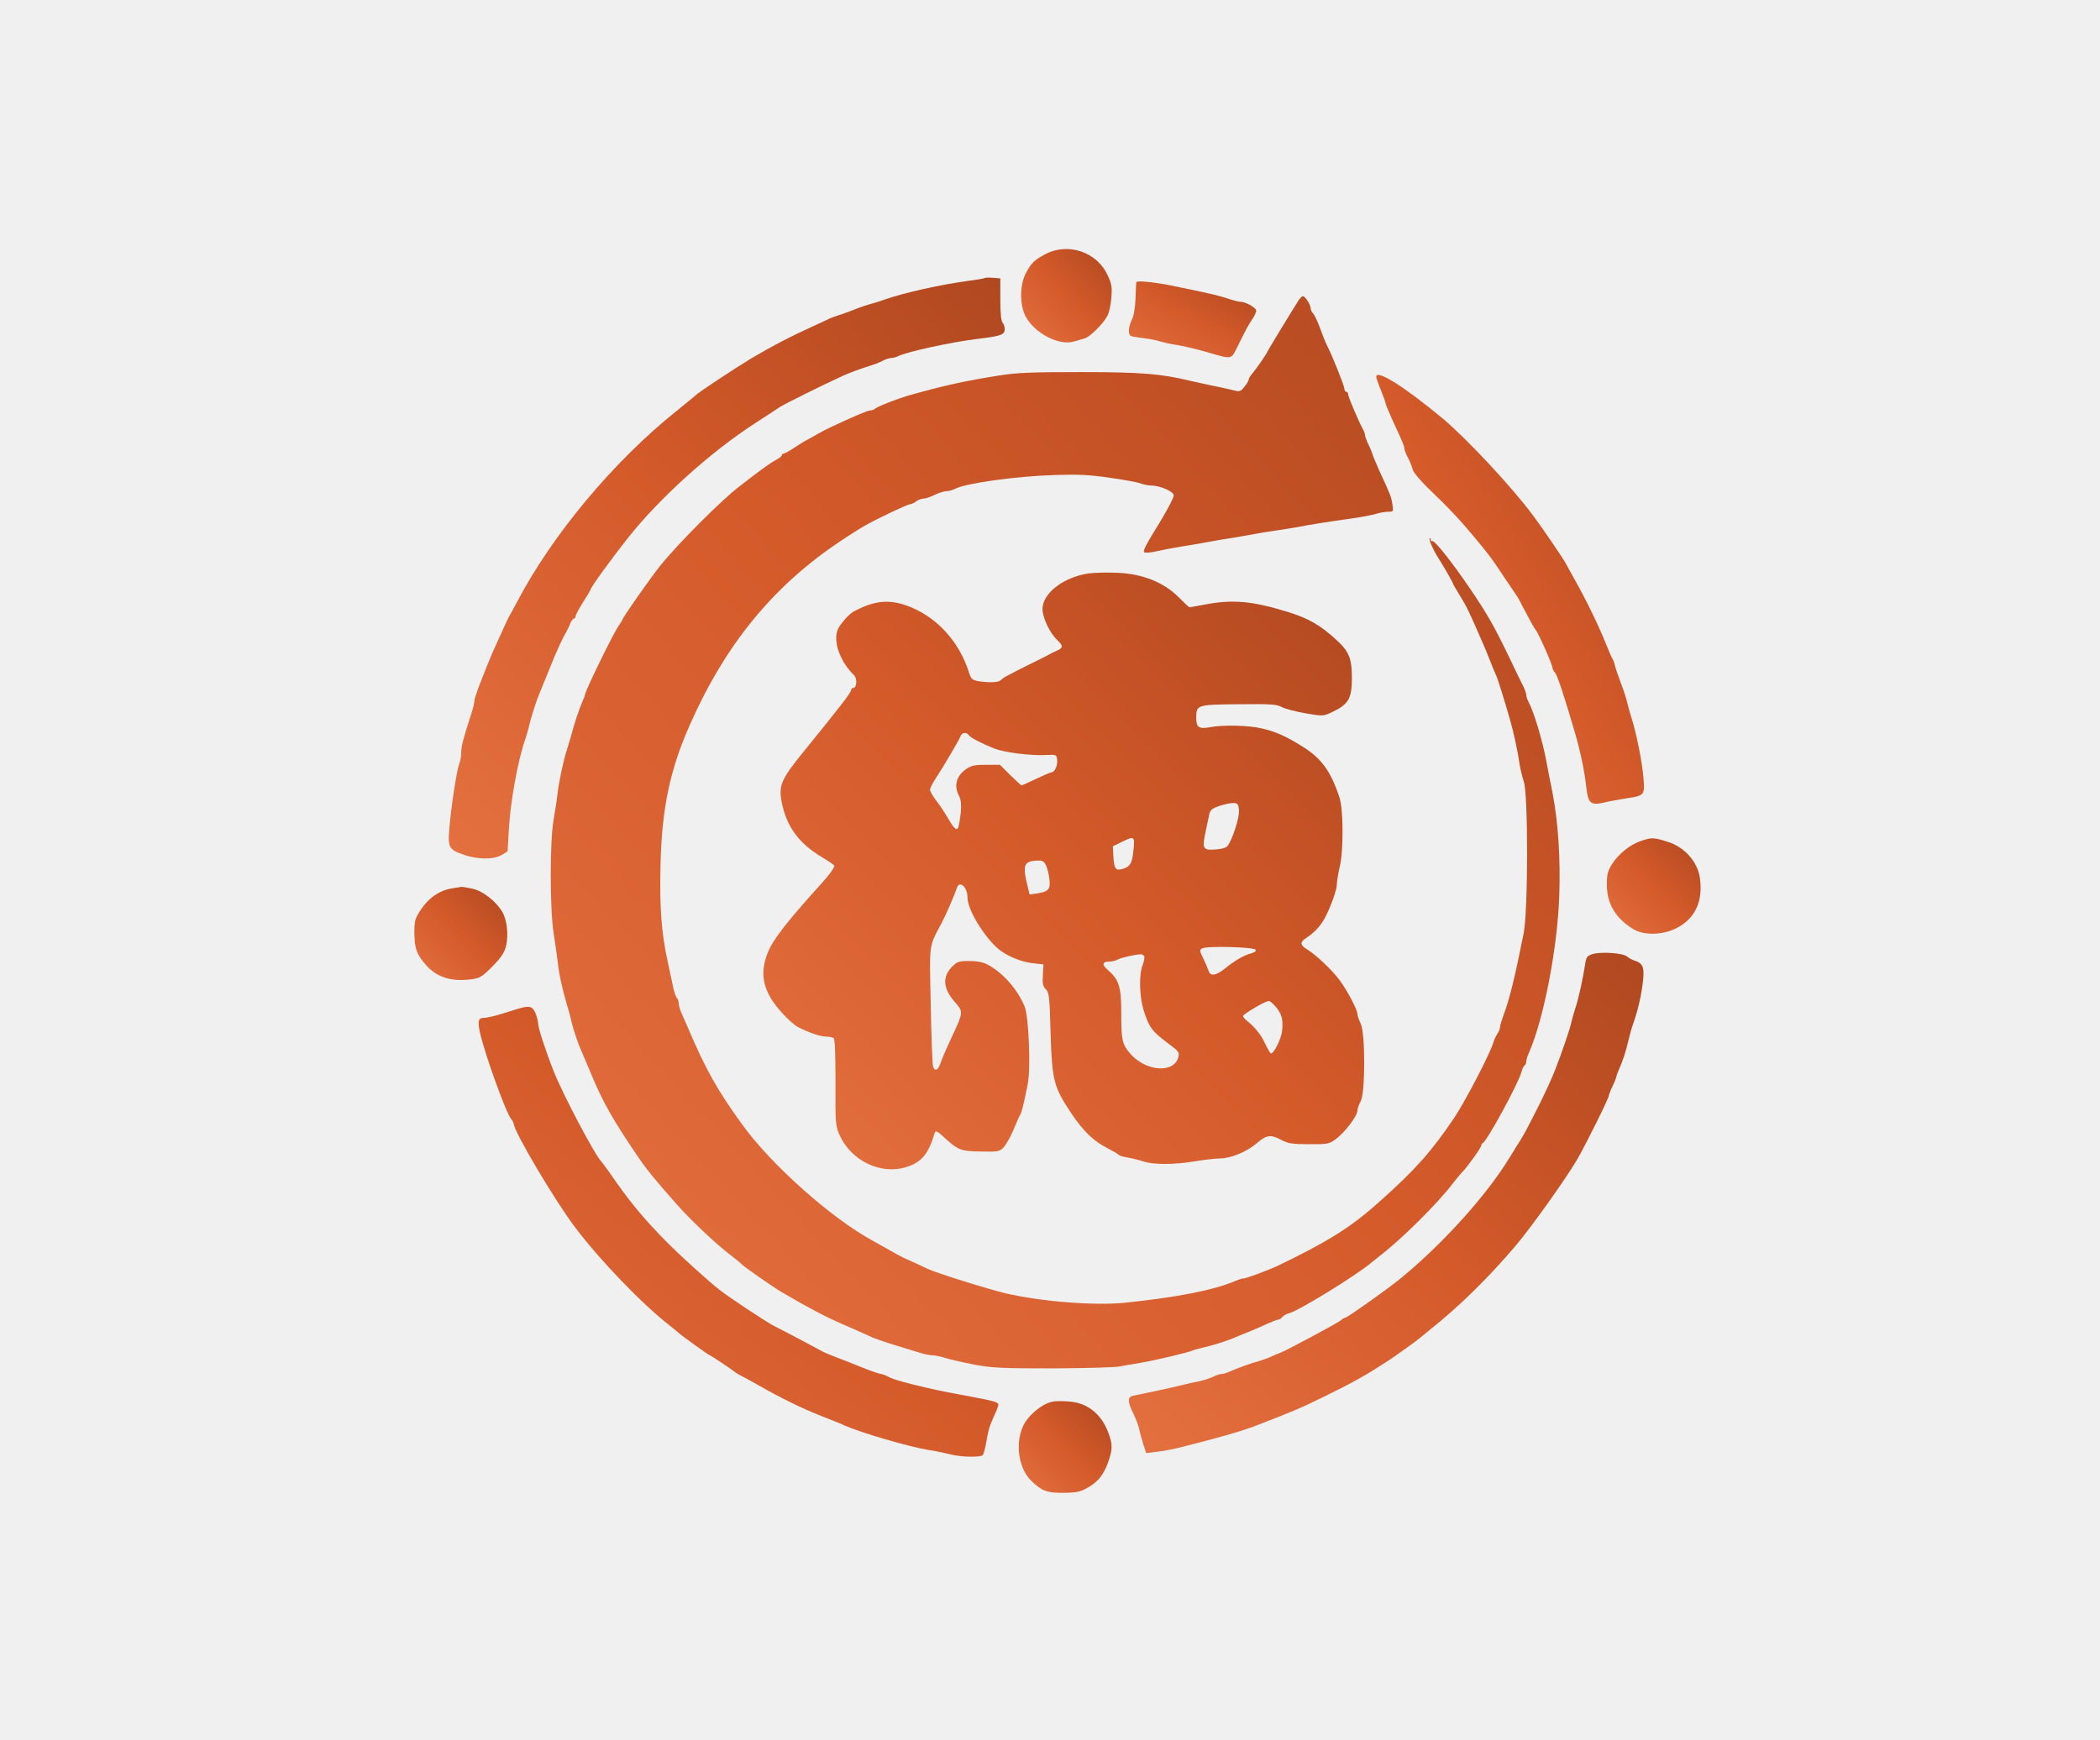
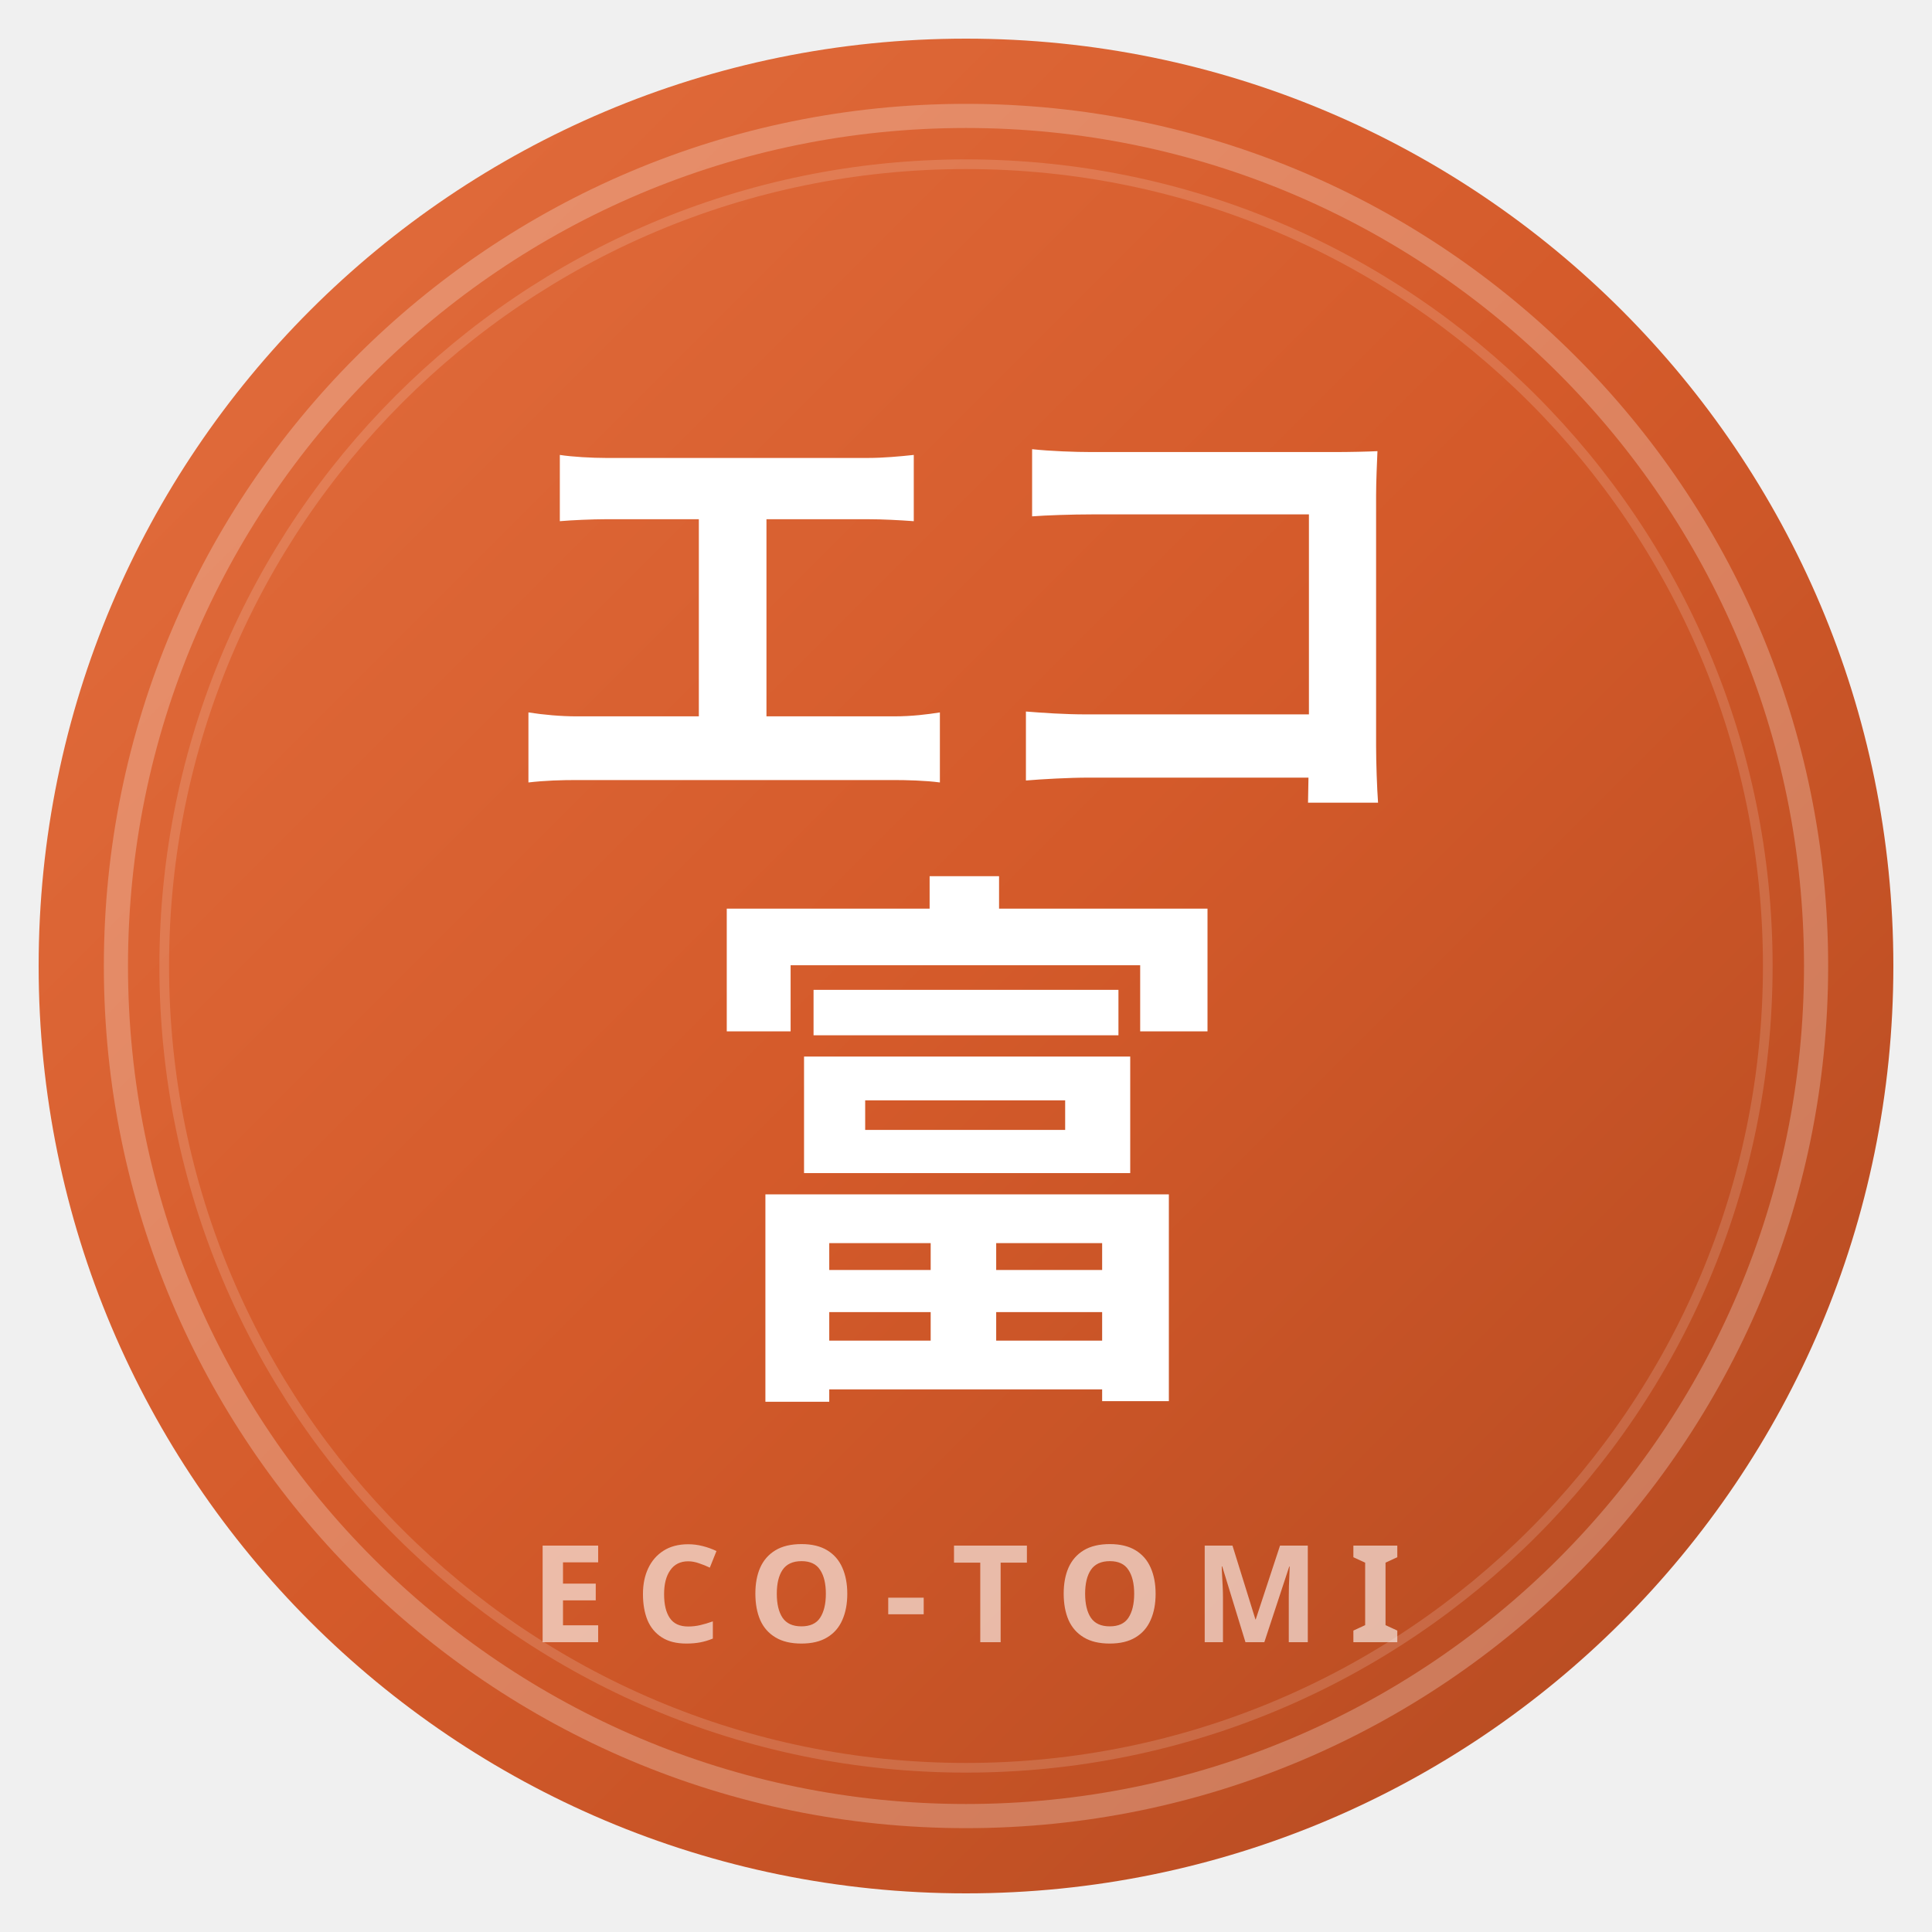
- <svg xmlns="http://www.w3.org/2000/svg" viewBox="0 0 1120 928" fill="none">
+ <svg xmlns="http://www.w3.org/2000/svg" viewBox="0 0 200 200" width="200" height="200">
  <defs>
-     <linearGradient id="logo-grad" x1="0" y1="0" x2="1" y2="1">
+     <linearGradient id="bg-grad" x1="0%" y1="0%" x2="100%" y2="100%">
      <stop offset="0%" stop-color="#e47040" />
      <stop offset="50%" stop-color="#d45a2a" />
      <stop offset="100%" stop-color="#b04820" />
    </linearGradient>
  </defs>
-   <g transform="translate(0,928) scale(0.1,-0.1)" fill="url(#logo-grad)">
-     <path d="M5575 7924 c-60 -32 -76 -48 -105 -104 -32 -62 -32 -168 0 -228 47 -89 178 -158 257 -134 21 6 47 14 59 17 26 7 99 79 120 120 9 17 19 60 21 96 5 57 2 75 -20 121 -56 124 -211 176 -332 112z" />
-     <path d="M5250 7796 c-3 -2 -43 -9 -90 -15 -138 -18 -343 -64 -439 -98 -24 -9 -58 -19 -75 -24 -17 -4 -56 -17 -86 -29 -30 -12 -68 -26 -85 -31 -16 -5 -39 -13 -50 -18 -11 -6 -51 -24 -90 -42 -123 -56 -217 -105 -325 -169 -96 -58 -288 -185 -300 -199 -3 -3 -48 -40 -100 -82 -336 -268 -666 -663 -855 -1025 -14 -27 -30 -56 -35 -64 -8 -13 -28 -55 -95 -205 -14 -32 -40 -98 -74 -185 -11 -31 -21 -62 -21 -70 0 -8 -6 -35 -14 -60 -46 -142 -56 -180 -56 -213 0 -19 -5 -48 -11 -64 -14 -34 -44 -236 -53 -348 -8 -96 -1 -108 78 -135 72 -26 161 -26 202 -1 l31 19 7 119 c9 153 48 366 87 478 6 17 14 46 19 65 9 43 38 135 55 175 7 17 34 84 61 150 26 66 59 138 71 160 13 22 28 52 34 68 6 15 15 27 20 27 5 0 9 6 9 13 0 6 18 40 40 75 22 34 40 65 40 67 0 11 104 155 198 274 172 217 443 461 682 615 58 37 116 76 130 85 21 14 221 114 335 166 32 15 100 40 152 56 18 5 45 16 60 24 15 8 36 15 46 15 10 0 27 5 38 10 40 22 278 74 414 91 127 15 150 22 153 47 2 13 -2 30 -10 39 -9 11 -13 50 -13 127 l0 111 -40 3 c-23 2 -43 1 -45 -2z" />
-     <path d="M6060 7774 c-1 -5 -2 -45 -4 -89 -2 -49 -10 -93 -20 -112 -19 -39 -21 -79 -3 -86 8 -3 40 -8 73 -12 32 -4 70 -12 83 -17 13 -4 51 -13 85 -18 33 -5 102 -21 151 -35 154 -44 138 -48 180 36 41 83 51 102 77 141 10 15 18 34 18 41 0 15 -57 47 -84 47 -9 0 -42 8 -73 19 -54 17 -93 26 -283 65 -101 21 -200 31 -200 20z" />
-     <path d="M6926 7678 c-53 -84 -166 -270 -166 -273 0 -7 -63 -97 -82 -119 -10 -11 -18 -25 -18 -30 0 -6 -10 -24 -23 -39 -21 -27 -24 -28 -67 -17 -25 6 -74 17 -110 24 -36 8 -85 18 -110 24 -156 38 -265 47 -585 47 -261 0 -341 -3 -435 -18 -178 -28 -297 -54 -470 -103 -69 -19 -182 -63 -194 -75 -6 -5 -18 -9 -28 -9 -16 0 -225 -94 -268 -120 -8 -5 -33 -19 -55 -31 -22 -11 -59 -34 -83 -50 -24 -16 -47 -29 -53 -29 -5 0 -9 -4 -9 -8 0 -5 -12 -15 -27 -23 -24 -12 -60 -37 -148 -104 -11 -9 -33 -26 -49 -38 -97 -73 -334 -311 -428 -429 -56 -71 -198 -274 -198 -283 0 -2 -11 -20 -24 -39 -30 -45 -176 -344 -176 -362 0 -3 -6 -20 -14 -37 -17 -39 -43 -116 -60 -182 -8 -27 -19 -63 -24 -80 -16 -47 -41 -165 -48 -225 -3 -30 -13 -93 -21 -140 -21 -114 -21 -478 0 -610 8 -52 18 -122 22 -155 6 -60 23 -137 50 -230 9 -27 19 -68 24 -90 10 -42 35 -115 51 -150 5 -11 28 -65 51 -120 60 -147 117 -248 244 -435 52 -77 89 -123 210 -260 68 -78 196 -200 269 -258 39 -30 76 -60 81 -66 14 -15 166 -121 217 -151 138 -81 235 -132 321 -169 64 -28 133 -58 162 -72 17 -7 68 -25 115 -39 47 -14 105 -32 130 -40 25 -8 56 -15 70 -15 14 0 45 -6 70 -14 25 -8 95 -24 156 -36 99 -18 148 -20 420 -20 170 1 329 5 354 10 25 5 77 14 115 20 78 13 261 57 275 65 5 3 28 9 52 15 44 9 127 35 163 50 11 5 49 21 85 35 36 15 83 35 106 46 22 10 45 19 51 19 6 0 16 6 22 14 7 8 23 17 36 20 51 13 356 200 440 271 17 13 35 28 40 32 118 90 313 283 396 393 15 19 35 44 46 55 31 32 103 133 103 144 0 5 4 11 8 13 22 9 193 323 207 381 4 15 11 30 16 33 5 3 9 12 9 21 0 8 6 29 14 46 79 179 152 556 162 836 7 198 -5 391 -36 552 -12 57 -27 138 -35 179 -20 105 -65 253 -91 302 -8 14 -14 33 -14 41 0 9 -7 28 -15 44 -8 15 -44 89 -79 163 -82 169 -112 221 -208 363 -94 138 -185 253 -198 250 -6 -2 -10 2 -10 9 0 6 -2 9 -5 6 -6 -6 18 -60 43 -100 28 -43 82 -137 82 -143 0 -2 15 -28 33 -57 40 -65 53 -92 127 -263 5 -11 21 -49 35 -85 14 -36 29 -72 33 -80 8 -14 45 -133 77 -245 18 -62 42 -175 50 -235 4 -25 14 -65 22 -90 24 -69 23 -691 -1 -810 -45 -228 -75 -350 -107 -435 -10 -28 -19 -57 -19 -65 0 -9 -6 -24 -14 -35 -7 -11 -17 -31 -21 -45 -17 -60 -149 -313 -209 -403 -120 -178 -207 -277 -397 -446 -105 -94 -182 -150 -304 -220 -77 -44 -238 -125 -280 -141 -11 -4 -45 -17 -75 -29 -31 -11 -61 -21 -67 -21 -7 0 -27 -6 -45 -14 -115 -49 -310 -87 -591 -116 -163 -16 -440 6 -632 50 -93 22 -371 109 -413 129 -35 17 -108 50 -122 56 -8 3 -45 22 -81 43 -36 20 -81 45 -100 56 -220 121 -535 403 -687 612 -134 184 -199 299 -292 519 -12 28 -28 64 -36 82 -8 17 -14 40 -14 50 0 10 -4 23 -10 29 -5 5 -14 30 -19 54 -5 25 -19 88 -30 140 -34 156 -44 294 -38 523 7 296 51 504 157 742 191 431 446 741 805 980 49 33 108 70 130 82 69 39 226 113 239 113 7 0 21 7 32 15 10 8 28 15 39 15 11 0 38 9 60 20 22 11 50 19 63 20 13 0 33 5 45 12 56 30 327 68 537 74 123 4 183 1 290 -15 74 -10 148 -24 163 -30 16 -6 40 -11 55 -11 48 0 122 -32 122 -53 0 -11 -28 -65 -61 -121 -94 -153 -104 -174 -96 -182 4 -5 33 -2 65 5 31 7 93 19 137 26 44 7 105 17 135 23 30 6 89 16 130 22 41 7 95 16 120 21 25 5 74 13 110 18 36 5 90 14 120 19 59 12 153 27 295 47 50 7 106 18 125 24 19 6 48 11 64 11 28 0 28 1 22 40 -6 41 -11 52 -71 182 -19 43 -35 81 -35 85 -1 4 -9 26 -20 48 -11 22 -19 46 -20 53 0 7 -4 20 -10 30 -21 37 -80 175 -80 188 0 8 -4 14 -10 14 -5 0 -10 7 -10 16 0 16 -67 183 -94 234 -7 14 -23 54 -36 90 -13 36 -30 71 -37 78 -7 7 -13 20 -13 28 0 18 -29 64 -41 64 -5 0 -15 -10 -23 -22z" />
-     <path d="M7340 7270 c0 -6 11 -38 25 -72 14 -34 25 -65 25 -70 0 -5 16 -43 35 -86 57 -123 65 -142 65 -155 0 -7 8 -28 18 -47 11 -19 22 -48 26 -64 5 -19 46 -66 118 -135 98 -93 179 -184 283 -315 17 -21 56 -77 87 -125 32 -47 61 -90 65 -96 5 -5 21 -35 36 -65 39 -74 61 -114 67 -120 13 -13 90 -186 90 -203 0 -6 6 -18 14 -26 12 -14 52 -135 106 -321 29 -99 50 -201 59 -280 10 -95 23 -108 93 -92 29 7 84 17 122 23 96 14 99 17 91 108 -6 83 -37 236 -62 316 -9 28 -20 66 -24 85 -4 19 -19 67 -34 105 -15 39 -29 81 -32 95 -3 14 -9 30 -13 35 -4 6 -20 42 -35 80 -32 83 -109 242 -165 340 -22 39 -43 77 -47 85 -8 19 -121 185 -176 259 -114 154 -358 415 -487 522 -204 169 -350 260 -350 219z" />
-     <path d="M5807 6221 c-134 -19 -247 -106 -247 -190 0 -46 39 -128 78 -165 33 -31 33 -42 -1 -57 -12 -5 -29 -13 -37 -18 -8 -5 -59 -31 -113 -57 -120 -60 -136 -69 -150 -83 -12 -12 -62 -14 -119 -5 -32 6 -39 12 -49 43 -53 171 -177 305 -335 361 -98 34 -175 25 -284 -34 -14 -8 -40 -33 -57 -56 -26 -32 -33 -51 -33 -85 0 -63 37 -141 94 -196 19 -18 16 -69 -4 -69 -6 0 -10 -6 -11 -12 0 -13 -63 -94 -254 -329 -119 -146 -133 -180 -116 -268 25 -129 92 -221 212 -292 38 -23 69 -44 69 -48 0 -10 -30 -52 -66 -91 -184 -203 -261 -302 -288 -369 -49 -119 -26 -215 77 -327 27 -30 64 -63 81 -72 55 -29 120 -52 151 -52 17 0 35 -4 41 -8 7 -5 10 -84 10 -237 -1 -220 0 -232 22 -281 62 -137 220 -213 356 -170 82 26 118 70 152 185 4 10 15 5 42 -20 81 -75 95 -81 203 -82 93 -2 100 -1 122 23 13 14 36 54 51 90 15 36 31 73 37 83 9 17 15 40 40 162 17 81 6 360 -16 415 -38 90 -109 173 -190 220 -29 16 -57 23 -103 23 -55 1 -65 -2 -92 -28 -55 -53 -52 -118 12 -190 47 -54 47 -53 -18 -192 -25 -53 -51 -113 -57 -132 -14 -42 -32 -50 -41 -19 -3 13 -9 160 -12 328 -7 338 -12 303 60 440 22 42 66 142 79 183 15 43 57 5 57 -52 0 -69 104 -233 181 -286 46 -32 111 -57 164 -63 l60 -7 -3 -57 c-3 -45 0 -60 16 -76 17 -17 20 -39 25 -228 8 -261 16 -291 111 -434 63 -94 119 -148 190 -184 31 -16 59 -32 61 -36 3 -5 24 -11 48 -15 23 -4 61 -13 85 -21 55 -18 163 -18 277 1 50 8 109 15 132 15 58 0 146 37 198 83 50 43 74 46 130 15 34 -18 57 -22 145 -22 96 -1 108 1 140 24 51 36 120 126 120 158 0 9 8 31 17 47 25 45 25 365 0 414 -9 19 -17 41 -17 50 0 23 -53 124 -94 180 -40 55 -131 141 -176 167 -37 23 -38 38 -2 61 42 28 76 64 99 108 34 66 63 149 63 180 1 17 7 57 15 90 21 86 20 305 -1 370 -47 142 -96 209 -197 272 -89 56 -143 80 -218 97 -71 17 -207 20 -279 6 -55 -10 -70 0 -70 49 0 71 2 72 225 74 171 2 204 0 231 -15 17 -9 73 -24 125 -33 92 -16 95 -16 139 4 93 43 110 73 110 186 0 99 -15 139 -77 196 -90 84 -154 121 -273 157 -184 56 -288 65 -433 37 -43 -8 -81 -15 -83 -15 -3 0 -28 24 -57 53 -79 80 -192 125 -323 131 -55 3 -125 1 -157 -3z m-640 -863 c8 -13 68 -44 138 -72 51 -20 192 -38 270 -34 59 3 60 2 63 -24 4 -30 -13 -68 -29 -68 -6 0 -43 -16 -83 -35 -40 -19 -75 -35 -78 -35 -2 0 -29 25 -60 55 l-55 55 -74 0 c-59 0 -79 -4 -105 -22 -54 -37 -68 -90 -39 -144 15 -28 14 -74 -1 -157 -7 -35 -22 -25 -60 41 -15 26 -42 67 -61 91 -18 24 -33 50 -33 58 0 8 15 38 34 66 43 66 120 197 129 220 7 20 32 23 44 5z m1441 -401 c3 -38 -35 -156 -61 -190 -8 -10 -32 -17 -67 -19 -64 -4 -69 4 -51 91 7 31 15 71 19 90 6 30 13 37 57 52 28 9 61 16 75 15 21 -1 25 -6 28 -39z m-563 -214 c-7 -71 -18 -88 -63 -100 -32 -8 -40 4 -44 67 l-3 55 45 22 c71 35 73 33 65 -44z m-466 -80 c7 -15 15 -48 18 -73 6 -54 -4 -66 -64 -76 l-42 -6 -9 38 c-30 121 -23 141 54 143 24 1 33 -5 43 -26z m1118 -450 c3 -7 -8 -15 -24 -19 -35 -8 -86 -37 -140 -81 -49 -39 -79 -43 -88 -10 -4 12 -16 41 -28 65 -19 37 -20 44 -7 52 22 15 282 8 287 -7z m-594 -35 c2 -7 -2 -28 -9 -47 -20 -47 -17 -165 4 -236 30 -96 45 -117 137 -185 50 -37 56 -45 50 -68 -21 -90 -174 -79 -257 17 -44 51 -48 72 -48 223 0 133 -13 173 -70 222 -35 29 -32 46 6 46 14 0 34 5 45 11 19 10 87 26 121 28 9 1 18 -5 21 -11z m701 -269 c32 -38 40 -67 34 -127 -4 -43 -43 -122 -60 -122 -3 0 -17 24 -31 53 -21 47 -55 89 -101 125 -9 7 -16 17 -16 22 0 10 119 80 137 80 6 0 23 -14 37 -31z" />
-     <path d="M8750 4793 c-59 -21 -116 -67 -152 -122 -24 -38 -28 -55 -28 -113 0 -101 49 -180 143 -236 57 -33 154 -31 227 6 100 50 144 143 126 268 -12 87 -82 166 -174 194 -75 23 -83 23 -142 3z" />
-     <path d="M2407 4540 c-65 -11 -119 -49 -162 -112 -32 -49 -35 -58 -35 -128 1 -79 12 -111 60 -166 56 -66 135 -92 238 -79 51 6 61 12 117 68 48 49 64 73 74 110 14 59 5 141 -21 184 -34 56 -104 111 -159 122 -28 6 -53 10 -57 10 -4 -1 -29 -5 -55 -9z" />
-     <path d="M8493 4190 c-27 -9 -33 -16 -38 -48 -12 -81 -36 -189 -52 -237 -9 -27 -20 -66 -24 -85 -6 -29 -52 -164 -84 -245 -19 -49 -50 -117 -93 -203 -69 -135 -73 -143 -101 -187 -14 -22 -28 -44 -31 -50 -3 -5 -23 -37 -44 -70 -129 -198 -361 -449 -571 -617 -80 -63 -271 -198 -281 -198 -4 0 -15 -6 -23 -14 -15 -13 -289 -160 -321 -172 -8 -3 -31 -12 -50 -21 -19 -9 -48 -19 -65 -24 -40 -10 -113 -37 -152 -54 -17 -8 -38 -15 -48 -15 -9 0 -28 -6 -43 -14 -15 -8 -50 -19 -77 -25 -28 -5 -68 -14 -90 -20 -38 -10 -215 -48 -262 -57 -30 -6 -30 -33 1 -94 13 -26 27 -63 31 -81 4 -19 14 -56 22 -82 l16 -49 56 7 c31 3 83 13 116 21 204 51 338 89 415 119 187 72 242 95 355 151 172 84 231 118 360 202 41 28 146 103 155 112 3 3 28 23 55 45 157 125 306 271 455 445 85 100 272 362 333 467 46 80 167 323 167 337 1 6 9 29 20 51 11 22 19 44 20 48 0 5 6 23 14 40 21 48 37 96 51 157 7 30 18 69 24 85 27 77 42 142 52 217 11 87 3 109 -45 124 -11 3 -29 13 -38 21 -21 19 -139 27 -185 13z" />
-     <path d="M2755 3896 c-89 -29 -153 -46 -173 -46 -31 0 -36 -16 -22 -79 23 -107 139 -430 167 -462 7 -8 13 -20 13 -24 0 -40 221 -413 329 -555 132 -175 358 -409 502 -521 24 -19 46 -37 49 -40 9 -10 160 -119 165 -119 5 0 126 -81 135 -90 3 -3 16 -11 30 -18 14 -7 57 -30 95 -52 117 -67 235 -125 335 -164 52 -20 109 -43 125 -51 86 -38 338 -112 445 -130 41 -6 93 -17 115 -23 53 -15 163 -18 176 -5 5 5 14 38 20 74 5 35 16 78 23 94 49 112 47 104 28 114 -9 5 -57 16 -107 25 -148 28 -197 37 -260 52 -111 25 -180 45 -207 59 -14 8 -32 15 -39 15 -8 0 -54 16 -104 36 -49 20 -115 46 -145 57 -30 12 -59 24 -65 28 -10 6 -206 110 -260 137 -39 20 -243 155 -289 192 -62 49 -212 185 -281 255 -114 116 -181 195 -266 315 -40 58 -76 107 -79 110 -32 27 -208 361 -257 485 -45 114 -83 232 -83 255 0 12 -7 36 -14 55 -17 39 -33 42 -101 21z" />
-     <path d="M5616 1803 c-42 -7 -98 -45 -137 -94 -69 -87 -58 -252 21 -329 58 -55 82 -64 170 -64 74 1 91 5 132 28 56 32 86 71 110 141 23 66 22 93 -3 157 -37 96 -111 154 -205 161 -33 3 -72 3 -88 0z" />
-   </g>
+   <circle cx="100" cy="100" r="96" fill="url(#bg-grad)" />
+   <circle cx="100" cy="100" r="88" fill="none" stroke="#fff" stroke-width="2.5" opacity="0.25" />
+   <circle cx="100" cy="100" r="83" fill="none" stroke="#fff" stroke-width="1" opacity="0.15" />
+   <text x="100" y="82" text-anchor="middle" font-family="'Hiragino Kaku Gothic ProN','Noto Sans JP',sans-serif" font-weight="900" font-size="50" fill="#fff" letter-spacing="-2">エコ</text>
+   <text x="100" y="140" text-anchor="middle" font-family="'Hiragino Kaku Gothic ProN','Noto Sans JP',sans-serif" font-weight="900" font-size="58" fill="#fff" letter-spacing="-2">富</text>
+   <text x="100" y="170" text-anchor="middle" font-family="'Hiragino Kaku Gothic ProN','Noto Sans JP',sans-serif" font-weight="700" font-size="14" fill="#fff" opacity="0.6" letter-spacing="3">ECO-TOMI</text>
</svg>
